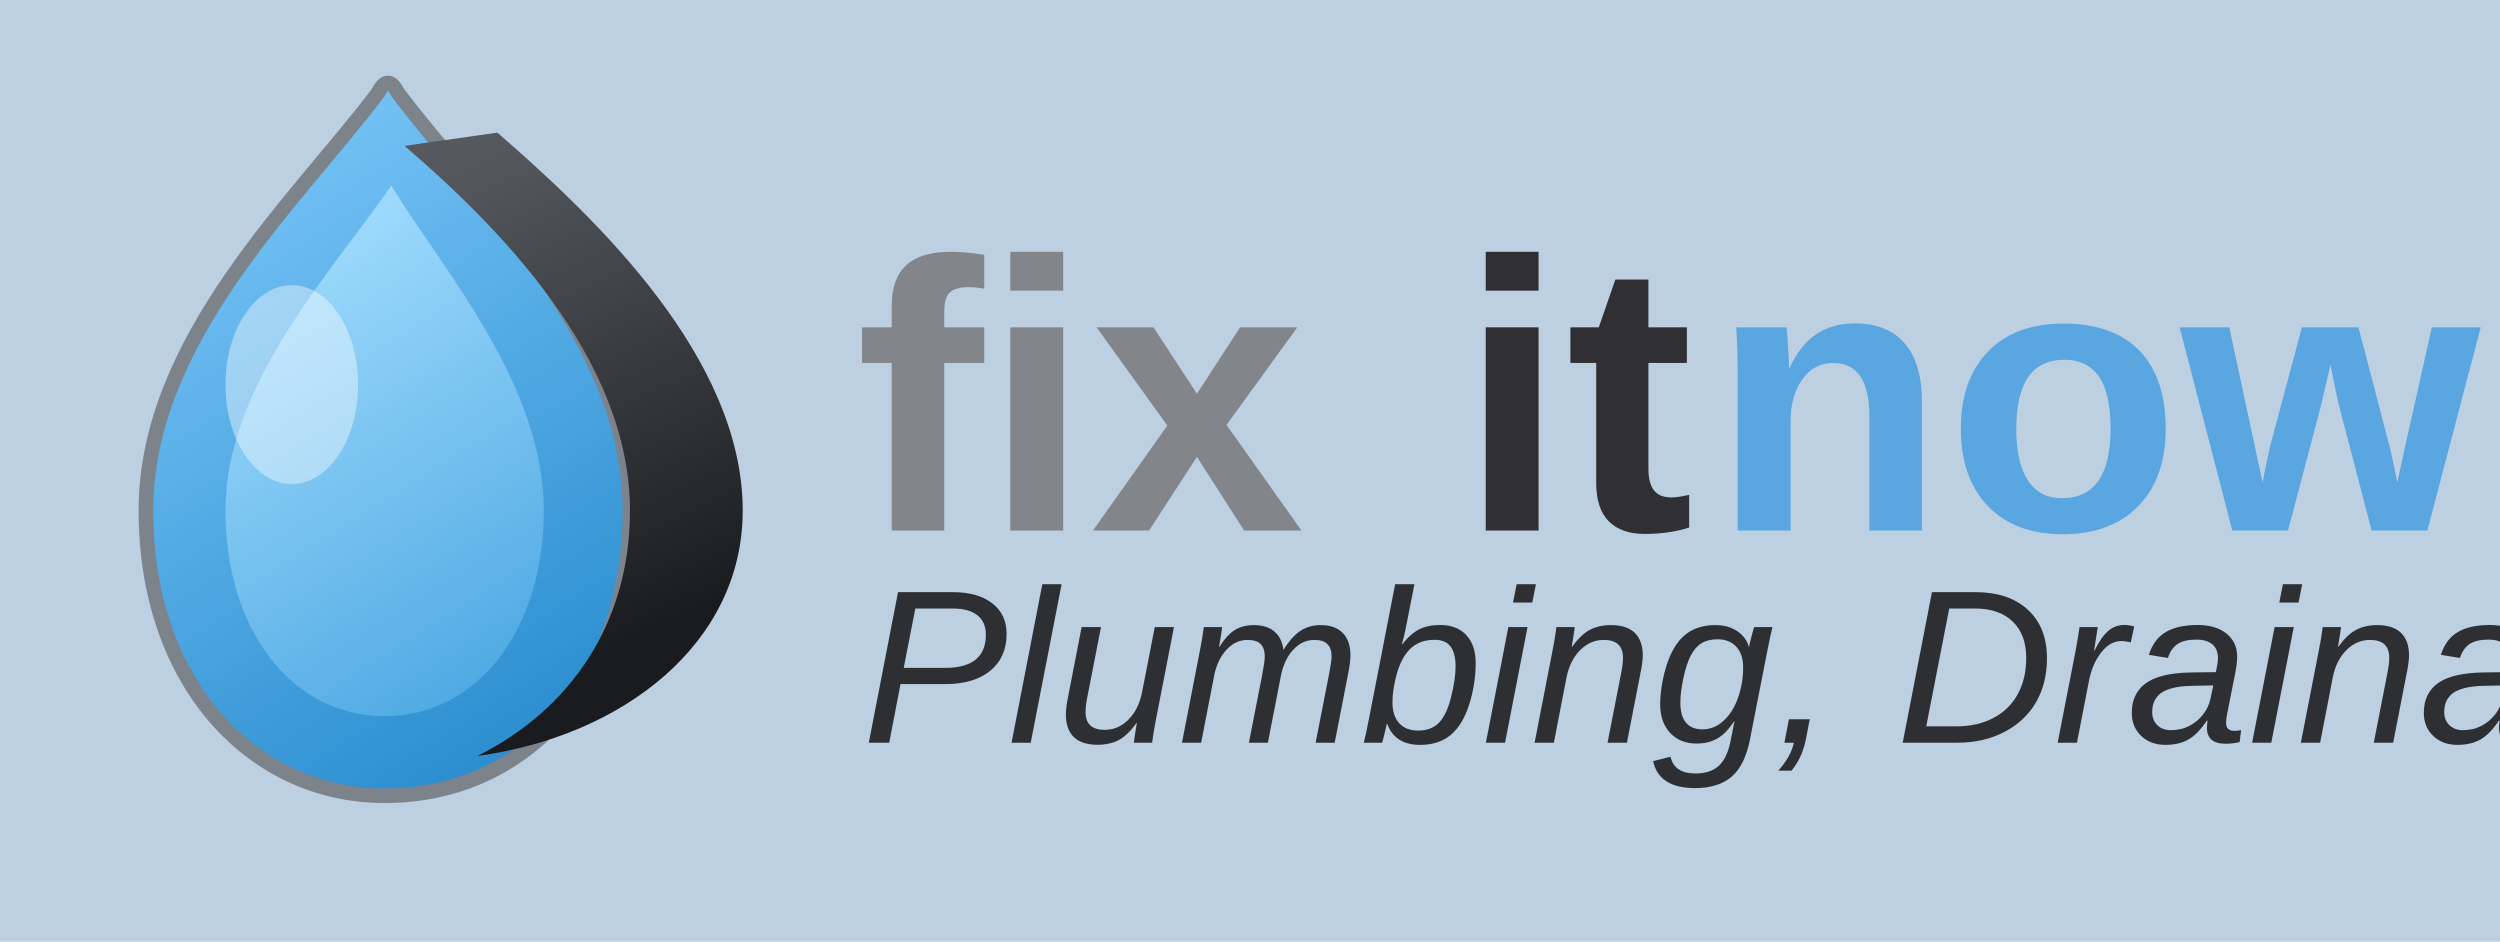
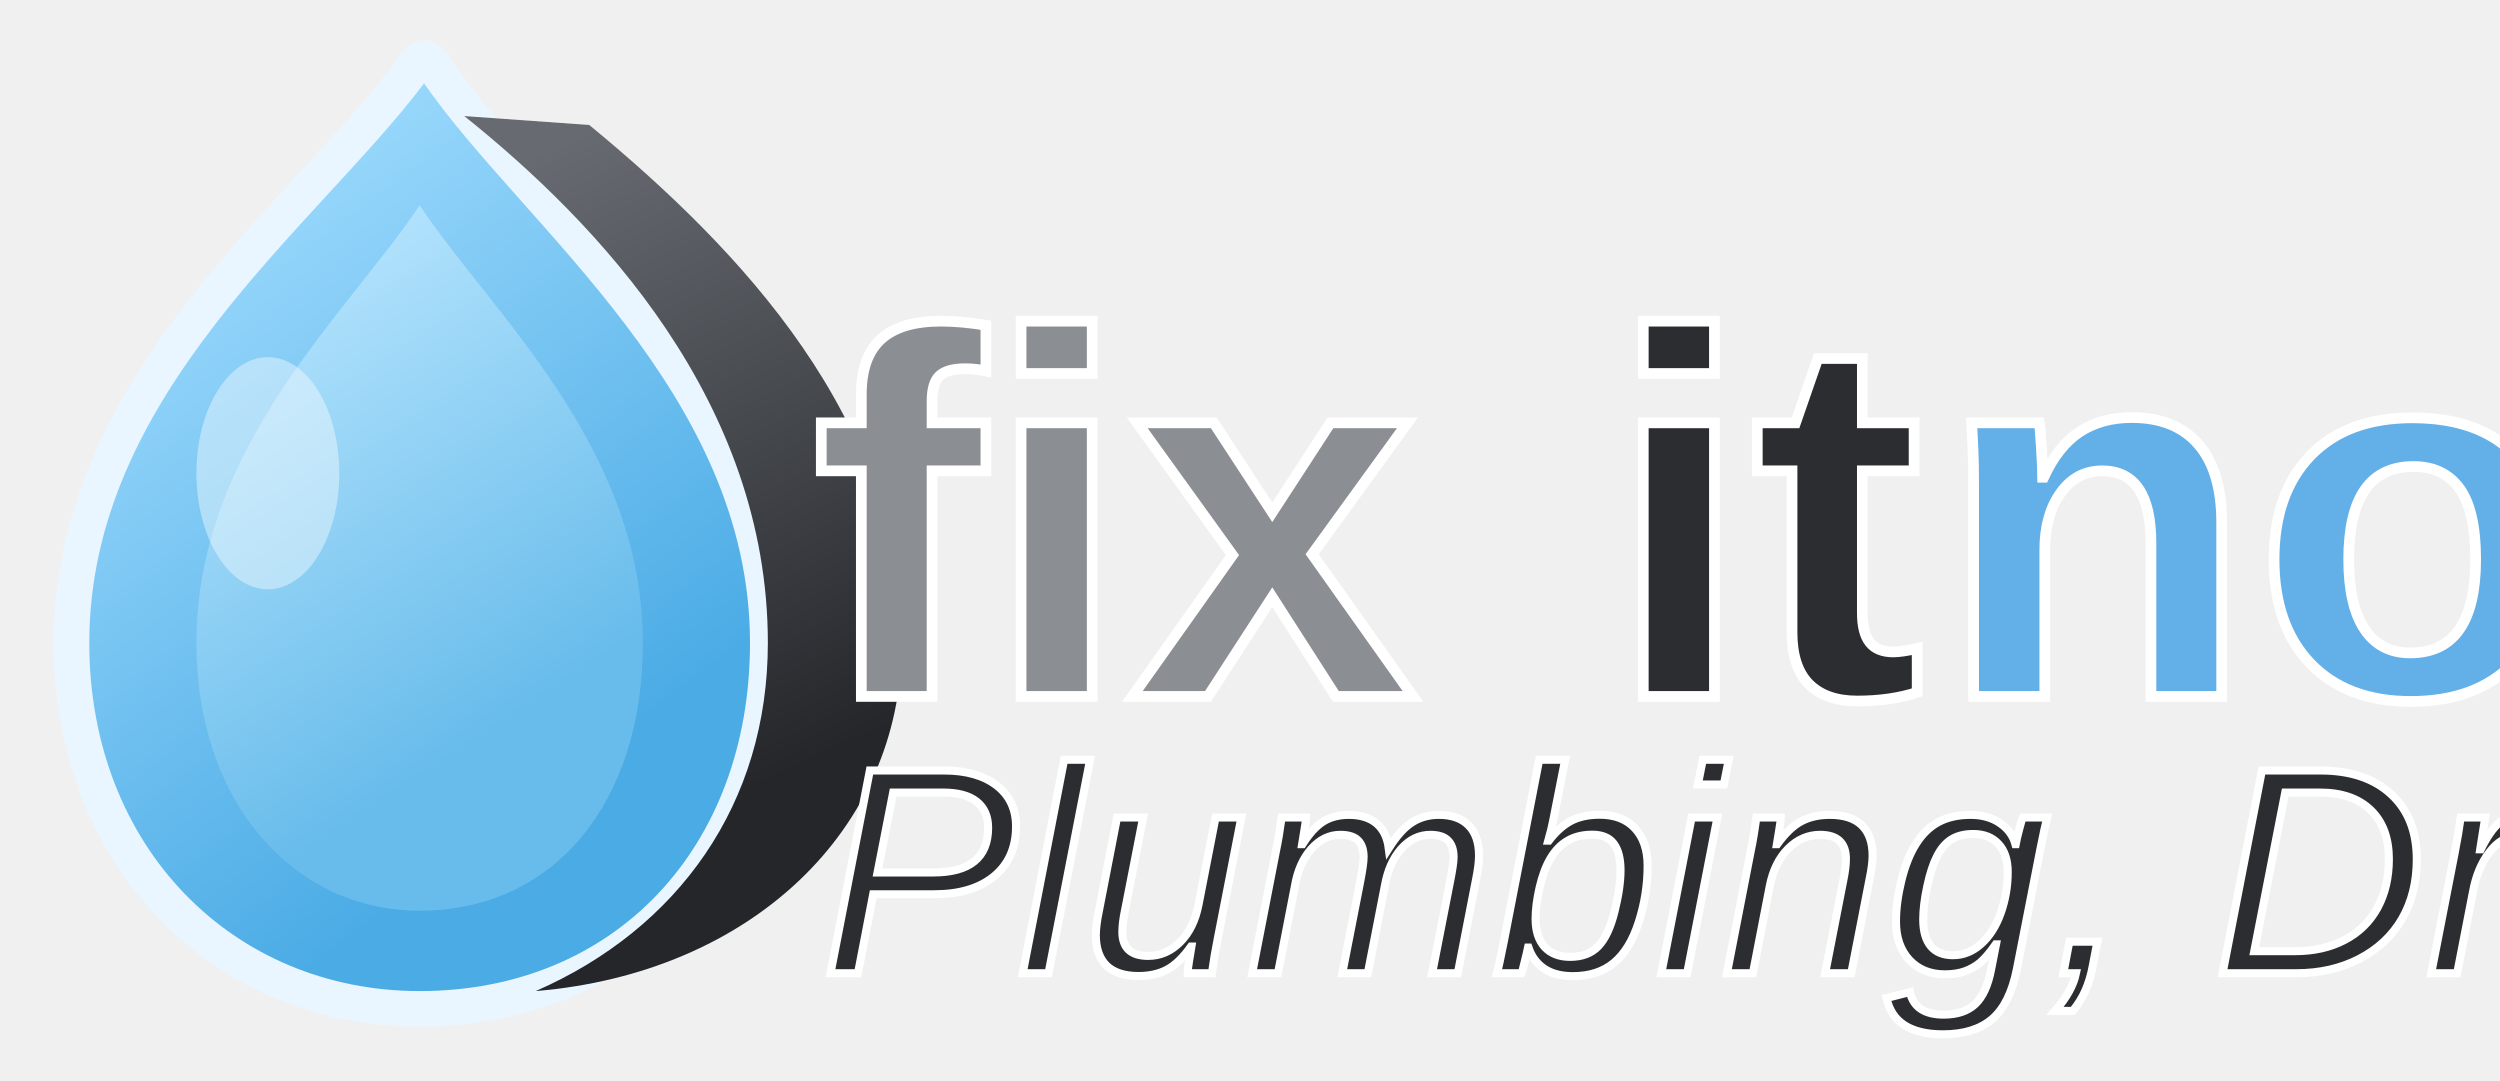
- <svg xmlns="http://www.w3.org/2000/svg" width="377" height="142" viewBox="0 0 377 142" fill="none">
-   <rect width="377" height="142" fill="#BCD0E2" />
+ <svg xmlns="http://www.w3.org/2000/svg" width="280" height="121" viewBox="0 0 280 121" fill="none">
  <defs>
-     <linearGradient id="dropOuter" x1="32" y1="18" x2="87" y2="105" gradientUnits="userSpaceOnUse">
-       <stop stop-color="#7AC6F8" />
-       <stop offset="1" stop-color="#2D8FD0" />
+     <linearGradient id="waterOuter" x1="18" y1="16" x2="69" y2="84" gradientUnits="userSpaceOnUse">
+       <stop stop-color="#A4DEFF" />
+       <stop offset="1" stop-color="#4AABE5" />
    </linearGradient>
-     <linearGradient id="dropInner" x1="41" y1="31" x2="83" y2="98" gradientUnits="userSpaceOnUse">
-       <stop stop-color="#A6DFFF" />
-       <stop offset="1" stop-color="#4FA9E3" />
+     <linearGradient id="waterInner" x1="28" y1="25" x2="62" y2="77" gradientUnits="userSpaceOnUse">
+       <stop stop-color="#BDE8FF" />
+       <stop offset="1" stop-color="#68BCEB" />
    </linearGradient>
-     <linearGradient id="shadow" x1="72" y1="23" x2="104" y2="93" gradientUnits="userSpaceOnUse">
-       <stop stop-color="#55595E" />
-       <stop offset="1" stop-color="#1A1B1E" />
+     <linearGradient id="dropShadow" x1="54" y1="20" x2="85" y2="88" gradientUnits="userSpaceOnUse">
+       <stop stop-color="#676B71" />
+       <stop offset="1" stop-color="#24262A" />
    </linearGradient>
  </defs>
-   <path d="M57 14C45 30 22 51 22 77C22 103 38 120 58 120C80 120 95 102 95 77C95 51 72 30 60 14C59 12 58 12 57 14Z" fill="url(#dropOuter)" stroke="#7C838B" stroke-width="2.2" />
-   <path d="M59 28C50 41 34 58 34 77C34 95 44 108 58 108C72 108 82 95 82 77C82 58 67 41 59 28Z" fill="url(#dropInner)" />
-   <ellipse cx="44" cy="58" rx="10" ry="15" fill="white" opacity="0.4" />
-   <path d="M61 22C75 34 95 54 95 77C95 94 86 107 72 114C94 111 112 97 112 77C112 54 90 33 75 20L61 22Z" fill="url(#shadow)" />
-   <text x="129" y="80" font-family="Arial, Helvetica, sans-serif" font-size="58" font-weight="700" fill="#82858A">fix</text>
-   <text x="220" y="80" font-family="Arial, Helvetica, sans-serif" font-size="58" font-weight="700" fill="#2F2F34">it</text>
-   <text x="258" y="80" font-family="Arial, Helvetica, sans-serif" font-size="58" font-weight="700" fill="#59A6E0">now</text>
-   <text x="130" y="112" font-family="Arial, Helvetica, sans-serif" font-size="33" font-style="italic" font-weight="500" fill="#2D2F33">
+   <path d="M46 8C34 24 8 43 8 72C8 96 25 113 47 113C70 113 86 96 86 72C86 43 60 24 49 8C48 6 47 6 46 8Z" fill="url(#waterOuter)" stroke="#E9F6FF" stroke-width="4" />
+   <path d="M47 23C39 35 22 50 22 72C22 90 33 102 47 102C62 102 72 90 72 72C72 50 55 35 47 23Z" fill="url(#waterInner)" />
+   <path d="M52 13C67 25 86 45 86 72C86 90 76 104 60 111C84 109 101 93 101 72C101 47 83 28 66 14L52 13Z" fill="url(#dropShadow)" />
+   <ellipse cx="30" cy="53" rx="8" ry="13" fill="white" opacity="0.4" />
+   <g font-family="Arial, Helvetica, sans-serif" font-weight="700">
+     <text x="91" y="78" font-size="58" fill="#8B8E93" stroke="#FFFFFF" stroke-width="1.2">fix</text>
+     <text x="180" y="78" font-size="58" fill="#2B2D31" stroke="#FFFFFF" stroke-width="1.2">it</text>
+     <text x="217" y="78" font-size="58" fill="#63AFE7" stroke="#FFFFFF" stroke-width="1.2">now</text>
+   </g>
+   <text x="92" y="109" font-family="Arial, Helvetica, sans-serif" font-size="33" font-style="italic" font-weight="500" fill="#2C2D31" stroke="#FFFFFF" stroke-width="0.9">
    Plumbing, Drainage &amp; Gasfitting
  </text>
</svg>
